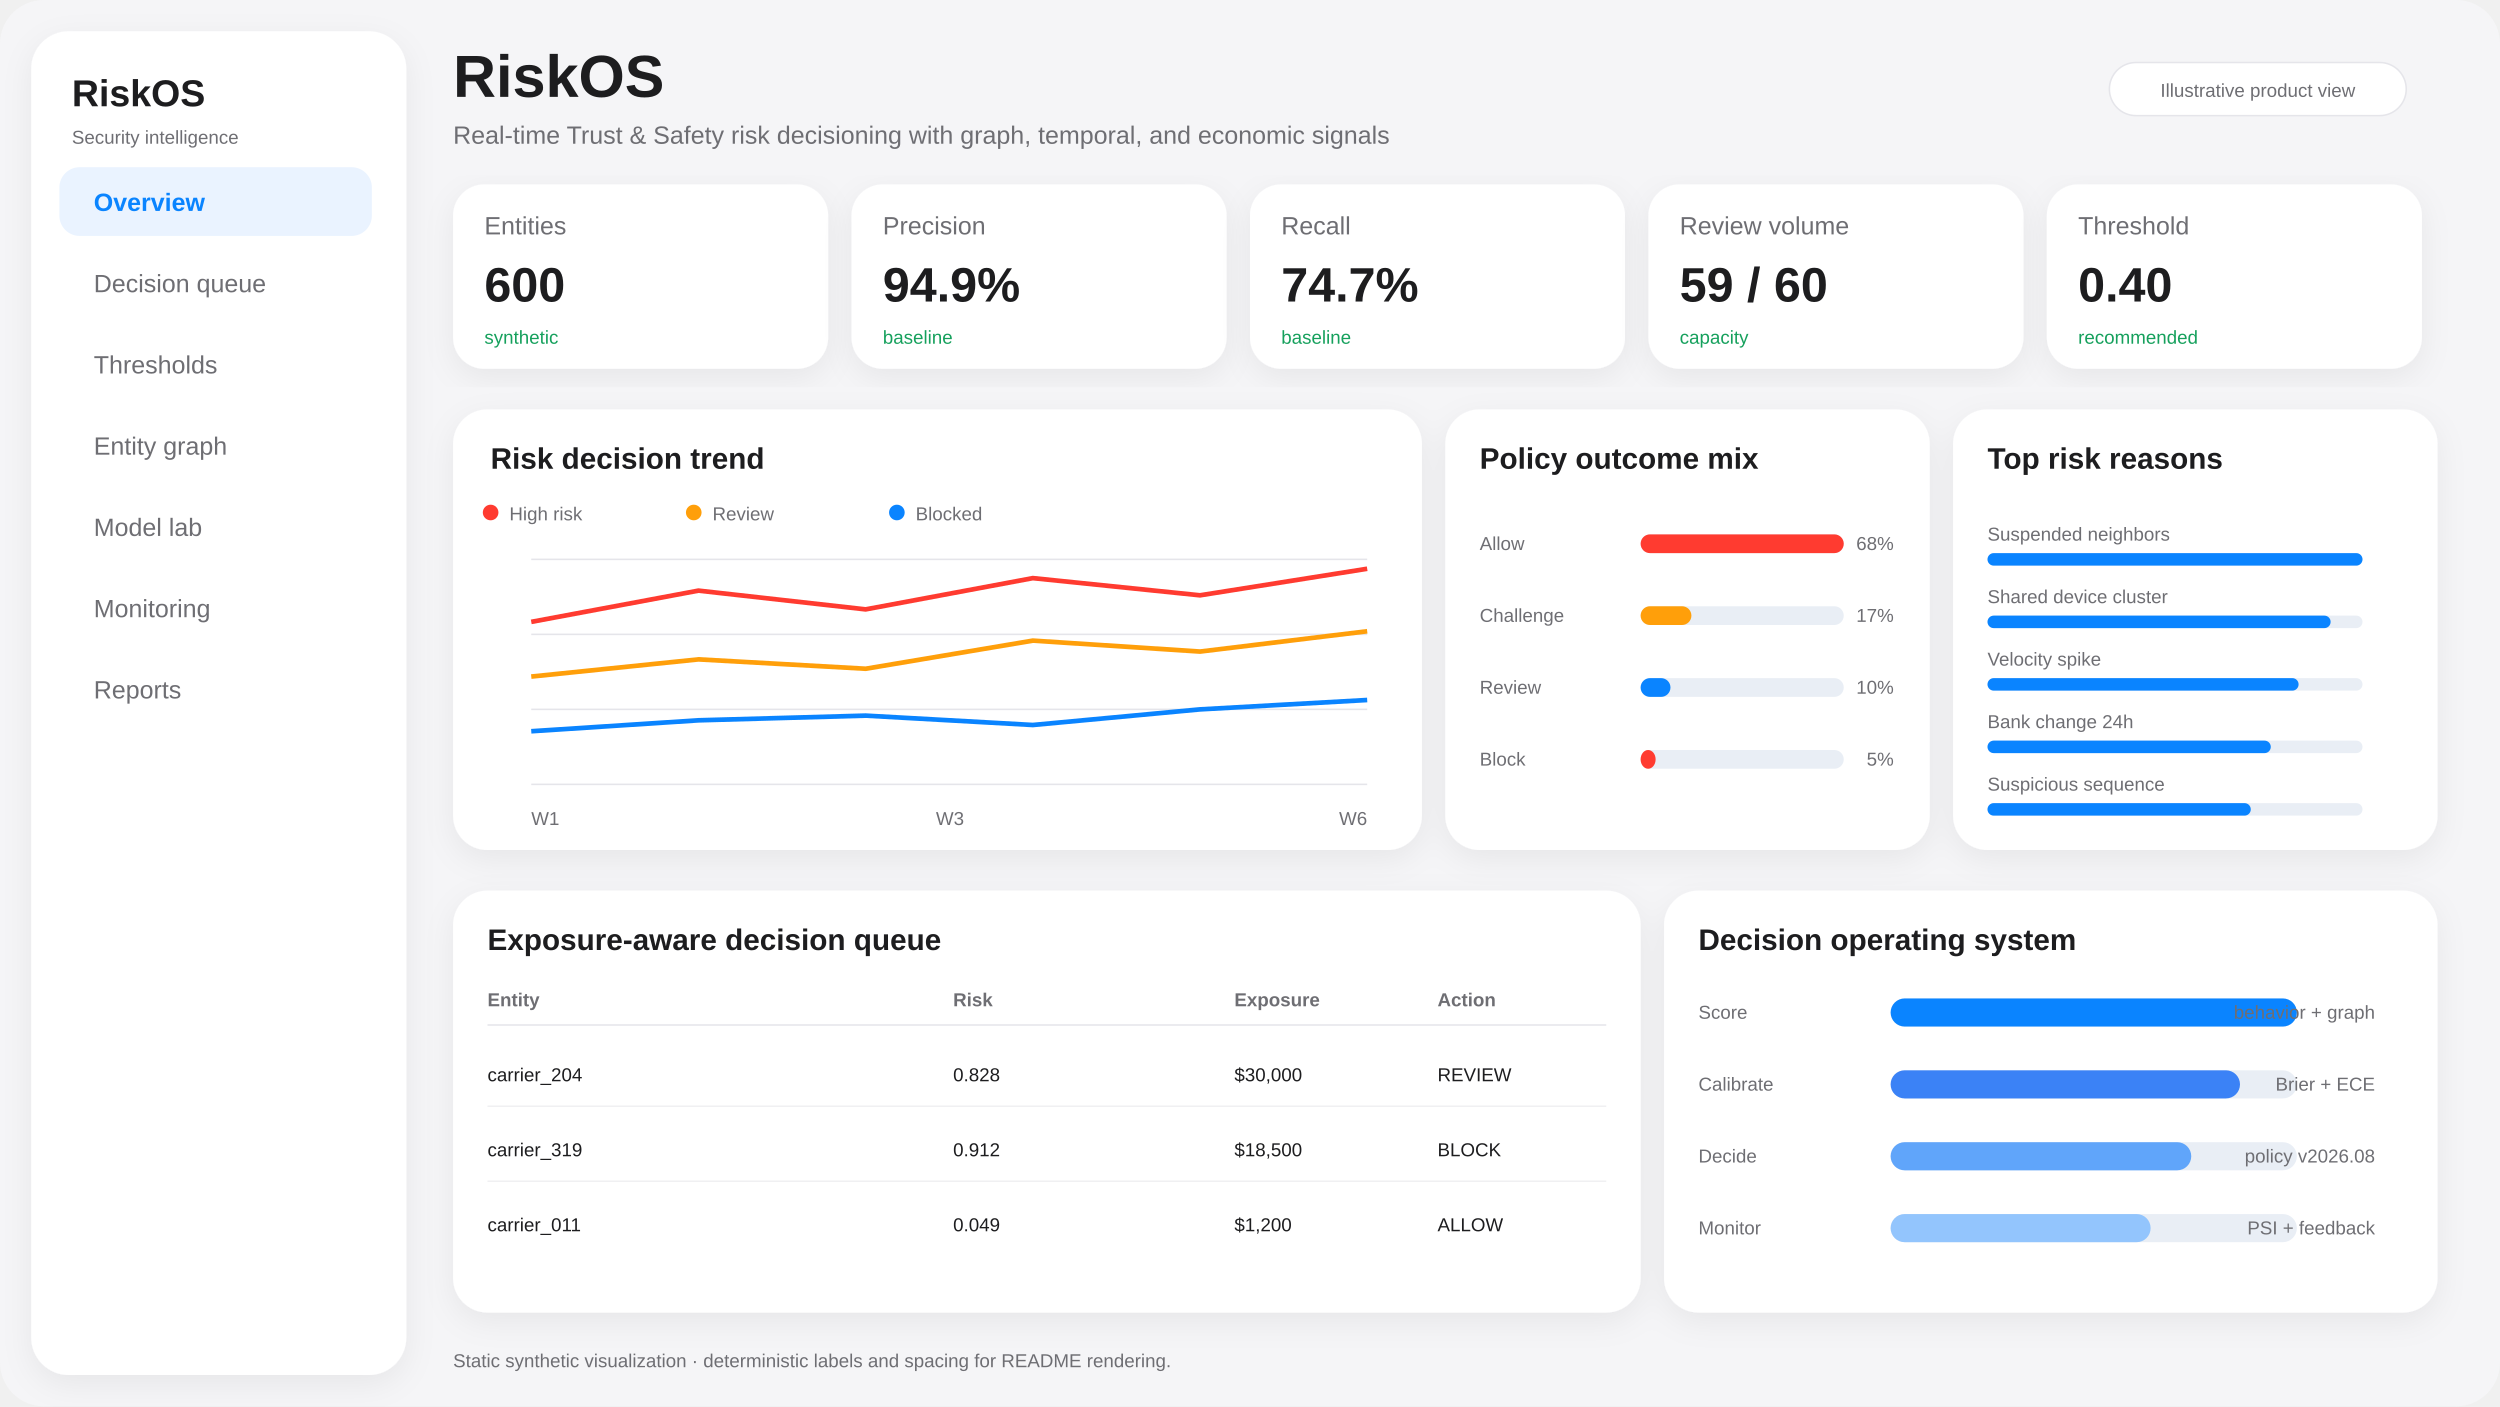
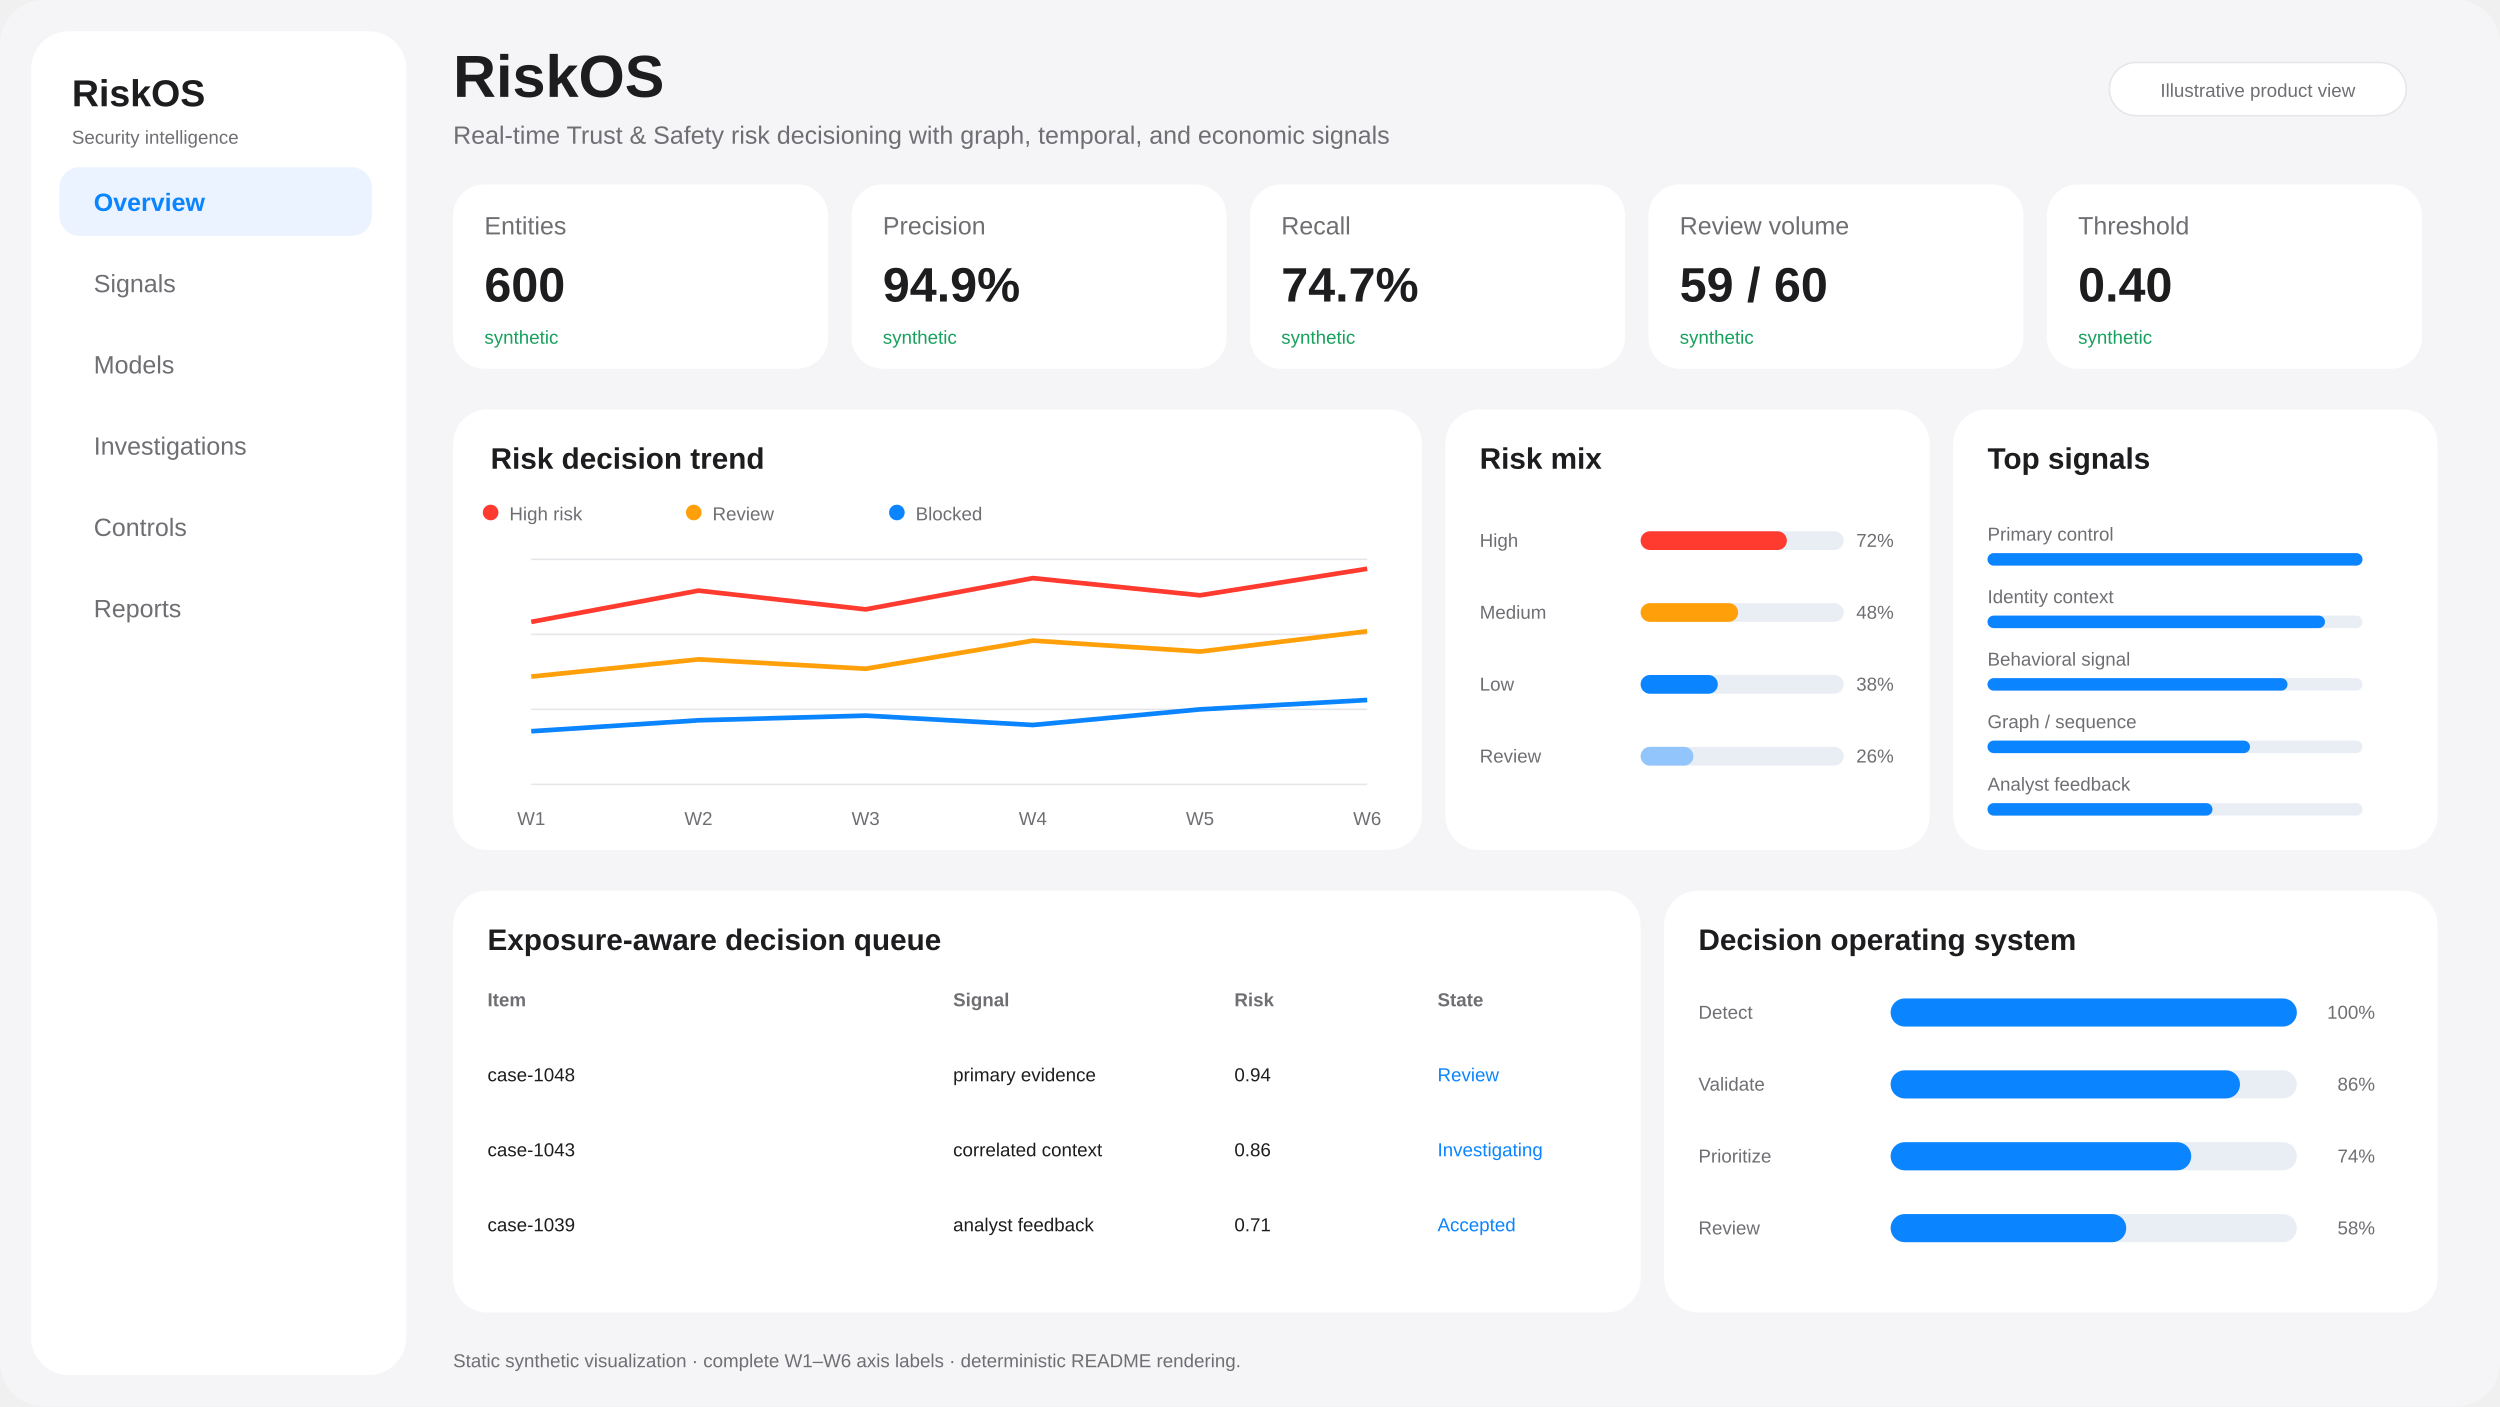
<svg xmlns="http://www.w3.org/2000/svg" width="1600" height="900" viewBox="0 0 1600 900">
-   <defs>
-     <style>text{font-family:-apple-system,BlinkMacSystemFont,"Segoe UI",Arial,sans-serif;fill:#1d1d1f}.m{fill:#6e6e73}.b{fill:#0a84ff}.g{fill:#15a05c}.r{fill:#ff3b30}.o{fill:#ff9f0a}.card{fill:#fff}.grid{stroke:#e5e5ea}.sm{font-size:12px}.md{font-size:16px}.h{font-weight:700}</style>
-     <filter id="s">
-       <feDropShadow dx="0" dy="6" stdDeviation="10" flood-opacity=".06" />
-     </filter>
-   </defs>
+   <style>text{font-family:-apple-system,BlinkMacSystemFont,"Segoe UI",Arial,sans-serif;fill:#1d1d1f}.m{fill:#6e6e73}.b{fill:#0a84ff}.g{fill:#15a05c}.r{fill:#ff3b30}.o{fill:#ff9f0a}.sm{font-size:12px}.md{font-size:16px}.h{font-weight:700}.card{fill:#fff}.grid{stroke:#e5e5ea}</style>
  <rect width="1600" height="900" rx="28" fill="#f5f5f7" />
-   <rect x="20" y="20" width="240" height="860" rx="24" class="card" filter="url(#s)" />
+   <rect x="20" y="20" width="240" height="860" rx="24" class="card" />
  <text x="46" y="68" font-size="24" class="h">RiskOS</text>
  <text x="46" y="92" class="m sm">Security intelligence</text>
  <rect x="38" y="107" width="200" height="44" rx="13" fill="#eaf3ff" />
-   <text x="60" y="135" class="b md h">Overview</text>
-   <text x="60" y="187" class="m md">Decision queue</text>
-   <text x="60" y="239" class="m md">Thresholds</text>
-   <text x="60" y="291" class="m md">Entity graph</text>
-   <text x="60" y="343" class="m md">Model lab</text>
-   <text x="60" y="395" class="m md">Monitoring</text>
-   <text x="60" y="447" class="m md">Reports</text>
+   <text x="60" y="135" class="b h md">Overview</text>
+   <text x="60" y="187" class="m md">Signals</text>
+   <text x="60" y="239" class="m md">Models</text>
+   <text x="60" y="291" class="m md">Investigations</text>
+   <text x="60" y="343" class="m md">Controls</text>
+   <text x="60" y="395" class="m md">Reports</text>
  <text x="290" y="62" font-size="38" class="h">RiskOS</text>
  <text x="290" y="92" class="m md">Real-time Trust &amp; Safety risk decisioning with graph, temporal, and economic signals</text>
-   <rect x="1350" y="40" width="190" height="34" rx="17" fill="#fff" stroke="#e5e5ea" />
+   <rect x="1350" y="40" width="190" height="34" rx="17" class="card" stroke="#e5e5ea" />
  <text x="1445" y="62" text-anchor="middle" class="m sm">Illustrative product view</text>
-   <g filter="url(#s)">
-     <rect x="290" y="118" width="240" height="118" rx="20" class="card" />
-   </g>
+   <rect x="290" y="118" width="240" height="118" rx="20" class="card" />
  <text x="310" y="150" class="m md">Entities</text>
  <text x="310" y="193" font-size="31" class="h">600</text>
  <text x="310" y="220" class="g sm">synthetic</text>
-   <g filter="url(#s)">
-     <rect x="545" y="118" width="240" height="118" rx="20" class="card" />
-   </g>
+   <rect x="545" y="118" width="240" height="118" rx="20" class="card" />
  <text x="565" y="150" class="m md">Precision</text>
  <text x="565" y="193" font-size="31" class="h">94.9%</text>
-   <text x="565" y="220" class="g sm">baseline</text>
-   <g filter="url(#s)">
-     <rect x="800" y="118" width="240" height="118" rx="20" class="card" />
-   </g>
+   <text x="565" y="220" class="g sm">synthetic</text>
+   <rect x="800" y="118" width="240" height="118" rx="20" class="card" />
  <text x="820" y="150" class="m md">Recall</text>
  <text x="820" y="193" font-size="31" class="h">74.7%</text>
-   <text x="820" y="220" class="g sm">baseline</text>
-   <g filter="url(#s)">
-     <rect x="1055" y="118" width="240" height="118" rx="20" class="card" />
-   </g>
+   <text x="820" y="220" class="g sm">synthetic</text>
+   <rect x="1055" y="118" width="240" height="118" rx="20" class="card" />
  <text x="1075" y="150" class="m md">Review volume</text>
  <text x="1075" y="193" font-size="31" class="h">59 / 60</text>
-   <text x="1075" y="220" class="g sm">capacity</text>
-   <g filter="url(#s)">
-     <rect x="1310" y="118" width="240" height="118" rx="20" class="card" />
-   </g>
+   <text x="1075" y="220" class="g sm">synthetic</text>
+   <rect x="1310" y="118" width="240" height="118" rx="20" class="card" />
  <text x="1330" y="150" class="m md">Threshold</text>
  <text x="1330" y="193" font-size="31" class="h">0.40</text>
-   <text x="1330" y="220" class="g sm">recommended</text>
-   <g filter="url(#s)">
-     <rect x="290" y="262" width="620" height="282" rx="22" class="card" />
-     <rect x="925" y="262" width="310" height="282" rx="22" class="card" />
-     <rect x="1250" y="262" width="310" height="282" rx="22" class="card" />
-   </g>
+   <text x="1330" y="220" class="g sm">synthetic</text>
+   <rect x="290" y="262" width="620" height="282" rx="22" class="card" />
+   <rect x="925" y="262" width="310" height="282" rx="22" class="card" />
+   <rect x="1250" y="262" width="310" height="282" rx="22" class="card" />
  <text x="314" y="300" font-size="19" class="h">Risk decision trend</text>
  <circle cx="314" cy="328" r="5" fill="#ff3b30" />
  <text x="326" y="333" class="m sm">High risk</text>
  <circle cx="444" cy="328" r="5" fill="#ff9f0a" />
  <text x="456" y="333" class="m sm">Review</text>
  <circle cx="574" cy="328" r="5" fill="#0a84ff" />
  <text x="586" y="333" class="m sm">Blocked</text>
  <line x1="340" y1="358" x2="875" y2="358" class="grid" />
  <line x1="340" y1="406" x2="875" y2="406" class="grid" />
  <line x1="340" y1="454" x2="875" y2="454" class="grid" />
  <line x1="340" y1="502" x2="875" y2="502" class="grid" />
  <polyline points="340,398 447,378 554,390 661,370 768,381 875,364" fill="none" stroke="#ff3b30" stroke-width="3" />
  <polyline points="340,433 447,422 554,428 661,410 768,417 875,404" fill="none" stroke="#ff9f0a" stroke-width="3" />
  <polyline points="340,468 447,461 554,458 661,464 768,454 875,448" fill="none" stroke="#0a84ff" stroke-width="3" />
-   <text x="340" y="528" class="m sm">W1</text>
-   <text x="608" y="528" text-anchor="middle" class="m sm">W3</text>
-   <text x="875" y="528" text-anchor="end" class="m sm">W6</text>
-   <text x="947" y="300" font-size="19" class="h">Policy outcome mix</text>
-   <text x="947" y="352" class="m sm">Allow</text>
-   <rect x="1050" y="342" width="130" height="12" rx="6" fill="#e9eef5" />
-   <rect x="1050" y="342" width="130" height="12" rx="6" fill="#ff3b30" />
-   <text x="1212" y="352" text-anchor="end" class="m sm">68%</text>
-   <text x="947" y="398" class="m sm">Challenge</text>
-   <rect x="1050" y="388" width="130" height="12" rx="6" fill="#e9eef5" />
-   <rect x="1050" y="388" width="32.5" height="12" rx="6" fill="#ff9f0a" />
-   <text x="1212" y="398" text-anchor="end" class="m sm">17%</text>
-   <text x="947" y="444" class="m sm">Review</text>
-   <rect x="1050" y="434" width="130" height="12" rx="6" fill="#e9eef5" />
-   <rect x="1050" y="434" width="19.1" height="12" rx="6" fill="#0a84ff" />
-   <text x="1212" y="444" text-anchor="end" class="m sm">10%</text>
-   <text x="947" y="490" class="m sm">Block</text>
-   <rect x="1050" y="480" width="130" height="12" rx="6" fill="#e9eef5" />
-   <rect x="1050" y="480" width="9.6" height="12" rx="6" fill="#ff3b30" />
-   <text x="1212" y="490" text-anchor="end" class="m sm">5%</text>
-   <text x="1272" y="300" font-size="19" class="h">Top risk reasons</text>
-   <text x="1272" y="346" class="m sm">Suspended neighbors</text>
+   <text x="340" y="528" text-anchor="middle" class="m sm">W1</text>
+   <text x="447" y="528" text-anchor="middle" class="m sm">W2</text>
+   <text x="554" y="528" text-anchor="middle" class="m sm">W3</text>
+   <text x="661" y="528" text-anchor="middle" class="m sm">W4</text>
+   <text x="768" y="528" text-anchor="middle" class="m sm">W5</text>
+   <text x="875" y="528" text-anchor="middle" class="m sm">W6</text>
+   <text x="947" y="300" font-size="19" class="h">Risk mix</text>
+   <text x="947" y="350" class="m sm">High</text>
+   <rect x="1050" y="340" width="130" height="12" rx="6" fill="#e9eef5" />
+   <rect x="1050" y="340" width="93.6" height="12" rx="6" fill="#ff3b30" />
+   <text x="1212" y="350" text-anchor="end" class="m sm">72%</text>
+   <text x="947" y="396" class="m sm">Medium</text>
+   <rect x="1050" y="386" width="130" height="12" rx="6" fill="#e9eef5" />
+   <rect x="1050" y="386" width="62.4" height="12" rx="6" fill="#ff9f0a" />
+   <text x="1212" y="396" text-anchor="end" class="m sm">48%</text>
+   <text x="947" y="442" class="m sm">Low</text>
+   <rect x="1050" y="432" width="130" height="12" rx="6" fill="#e9eef5" />
+   <rect x="1050" y="432" width="49.4" height="12" rx="6" fill="#0a84ff" />
+   <text x="1212" y="442" text-anchor="end" class="m sm">38%</text>
+   <text x="947" y="488" class="m sm">Review</text>
+   <rect x="1050" y="478" width="130" height="12" rx="6" fill="#e9eef5" />
+   <rect x="1050" y="478" width="33.8" height="12" rx="6" fill="#93c5fd" />
+   <text x="1212" y="488" text-anchor="end" class="m sm">26%</text>
+   <text x="1272" y="300" font-size="19" class="h">Top signals</text>
+   <text x="1272" y="346" class="m sm">Primary control</text>
  <rect x="1272" y="354" width="240" height="8" rx="4" fill="#e9eef5" />
  <rect x="1272" y="354" width="240" height="8" rx="4" fill="#0a84ff" />
-   <text x="1272" y="386" class="m sm">Shared device cluster</text>
+   <text x="1272" y="386" class="m sm">Identity context</text>
  <rect x="1272" y="394" width="240" height="8" rx="4" fill="#e9eef5" />
-   <rect x="1272" y="394" width="219.6" height="8" rx="4" fill="#0a84ff" />
-   <text x="1272" y="426" class="m sm">Velocity spike</text>
+   <rect x="1272" y="394" width="216" height="8" rx="4" fill="#0a84ff" />
+   <text x="1272" y="426" class="m sm">Behavioral signal</text>
  <rect x="1272" y="434" width="240" height="8" rx="4" fill="#e9eef5" />
-   <rect x="1272" y="434" width="199.1" height="8" rx="4" fill="#0a84ff" />
-   <text x="1272" y="466" class="m sm">Bank change 24h</text>
+   <rect x="1272" y="434" width="192" height="8" rx="4" fill="#0a84ff" />
+   <text x="1272" y="466" class="m sm">Graph / sequence</text>
  <rect x="1272" y="474" width="240" height="8" rx="4" fill="#e9eef5" />
-   <rect x="1272" y="474" width="181.3" height="8" rx="4" fill="#0a84ff" />
-   <text x="1272" y="506" class="m sm">Suspicious sequence</text>
+   <rect x="1272" y="474" width="168" height="8" rx="4" fill="#0a84ff" />
+   <text x="1272" y="506" class="m sm">Analyst feedback</text>
  <rect x="1272" y="514" width="240" height="8" rx="4" fill="#e9eef5" />
-   <rect x="1272" y="514" width="168.5" height="8" rx="4" fill="#0a84ff" />
-   <g filter="url(#s)">
-     <rect x="290" y="570" width="760" height="270" rx="22" class="card" />
-     <rect x="1065" y="570" width="495" height="270" rx="22" class="card" />
-   </g>
+   <rect x="1272" y="514" width="144" height="8" rx="4" fill="#0a84ff" />
+   <rect x="290" y="570" width="760" height="270" rx="22" class="card" />
+   <rect x="1065" y="570" width="495" height="270" rx="22" class="card" />
  <text x="312" y="608" font-size="19" class="h">Exposure-aware decision queue</text>
-   <text x="312" y="644" class="m sm h">Entity</text>
-   <text x="610" y="644" class="m sm h">Risk</text>
-   <text x="790" y="644" class="m sm h">Exposure</text>
-   <text x="920" y="644" class="m sm h">Action</text>
-   <line x1="312" y1="656" x2="1028" y2="656" class="grid" />
-   <text x="312" y="692" class="sm">carrier_204</text>
-   <text x="610" y="692" class="sm">0.828</text>
-   <text x="790" y="692" class="sm">$30,000</text>
-   <text x="920" y="692" class="sm">REVIEW</text>
-   <line x1="312" y1="708" x2="1028" y2="708" stroke="#f0f0f2" />
-   <text x="312" y="740" class="sm">carrier_319</text>
-   <text x="610" y="740" class="sm">0.912</text>
-   <text x="790" y="740" class="sm">$18,500</text>
-   <text x="920" y="740" class="sm">BLOCK</text>
-   <line x1="312" y1="756" x2="1028" y2="756" stroke="#f0f0f2" />
-   <text x="312" y="788" class="sm">carrier_011</text>
-   <text x="610" y="788" class="sm">0.049</text>
-   <text x="790" y="788" class="sm">$1,200</text>
-   <text x="920" y="788" class="sm">ALLOW</text>
+   <text x="312" y="644" class="m sm h">Item</text>
+   <text x="610" y="644" class="m sm h">Signal</text>
+   <text x="790" y="644" class="m sm h">Risk</text>
+   <text x="920" y="644" class="m sm h">State</text>
+   <text x="312" y="692" class="sm">case-1048</text>
+   <text x="610" y="692" class="sm">primary evidence</text>
+   <text x="790" y="692" class="sm">0.94</text>
+   <text x="920" y="692" class="b sm">Review</text>
+   <text x="312" y="740" class="sm">case-1043</text>
+   <text x="610" y="740" class="sm">correlated context</text>
+   <text x="790" y="740" class="sm">0.86</text>
+   <text x="920" y="740" class="b sm">Investigating</text>
+   <text x="312" y="788" class="sm">case-1039</text>
+   <text x="610" y="788" class="sm">analyst feedback</text>
+   <text x="790" y="788" class="sm">0.71</text>
+   <text x="920" y="788" class="b sm">Accepted</text>
  <text x="1087" y="608" font-size="19" class="h">Decision operating system</text>
-   <text x="1087" y="652" class="m sm">Score</text>
+   <text x="1087" y="652" class="m sm">Detect</text>
  <rect x="1210" y="639" width="260" height="18" rx="9" fill="#e9eef5" />
  <rect x="1210" y="639" width="260" height="18" rx="9" fill="#0a84ff" />
-   <text x="1520" y="652" text-anchor="end" class="m sm">behavior + graph</text>
-   <text x="1087" y="698" class="m sm">Calibrate</text>
+   <text x="1520" y="652" text-anchor="end" class="m sm">100%</text>
+   <text x="1087" y="698" class="m sm">Validate</text>
  <rect x="1210" y="685" width="260" height="18" rx="9" fill="#e9eef5" />
-   <rect x="1210" y="685" width="223.6" height="18" rx="9" fill="#3b82f6" />
-   <text x="1520" y="698" text-anchor="end" class="m sm">Brier + ECE</text>
-   <text x="1087" y="744" class="m sm">Decide</text>
+   <rect x="1210" y="685" width="223.6" height="18" rx="9" fill="#0a84ff" />
+   <text x="1520" y="698" text-anchor="end" class="m sm">86%</text>
+   <text x="1087" y="744" class="m sm">Prioritize</text>
  <rect x="1210" y="731" width="260" height="18" rx="9" fill="#e9eef5" />
-   <rect x="1210" y="731" width="192.4" height="18" rx="9" fill="#60a5fa" />
-   <text x="1520" y="744" text-anchor="end" class="m sm">policy v2026.08</text>
-   <text x="1087" y="790" class="m sm">Monitor</text>
+   <rect x="1210" y="731" width="192.4" height="18" rx="9" fill="#0a84ff" />
+   <text x="1520" y="744" text-anchor="end" class="m sm">74%</text>
+   <text x="1087" y="790" class="m sm">Review</text>
  <rect x="1210" y="777" width="260" height="18" rx="9" fill="#e9eef5" />
-   <rect x="1210" y="777" width="166.4" height="18" rx="9" fill="#93c5fd" />
-   <text x="1520" y="790" text-anchor="end" class="m sm">PSI + feedback</text>
-   <text x="290" y="875" class="m sm">Static synthetic visualization · deterministic labels and spacing for README rendering.</text>
+   <rect x="1210" y="777" width="150.8" height="18" rx="9" fill="#0a84ff" />
+   <text x="1520" y="790" text-anchor="end" class="m sm">58%</text>
+   <text x="290" y="875" class="m sm">Static synthetic visualization · complete W1–W6 axis labels · deterministic README rendering.</text>
</svg>
